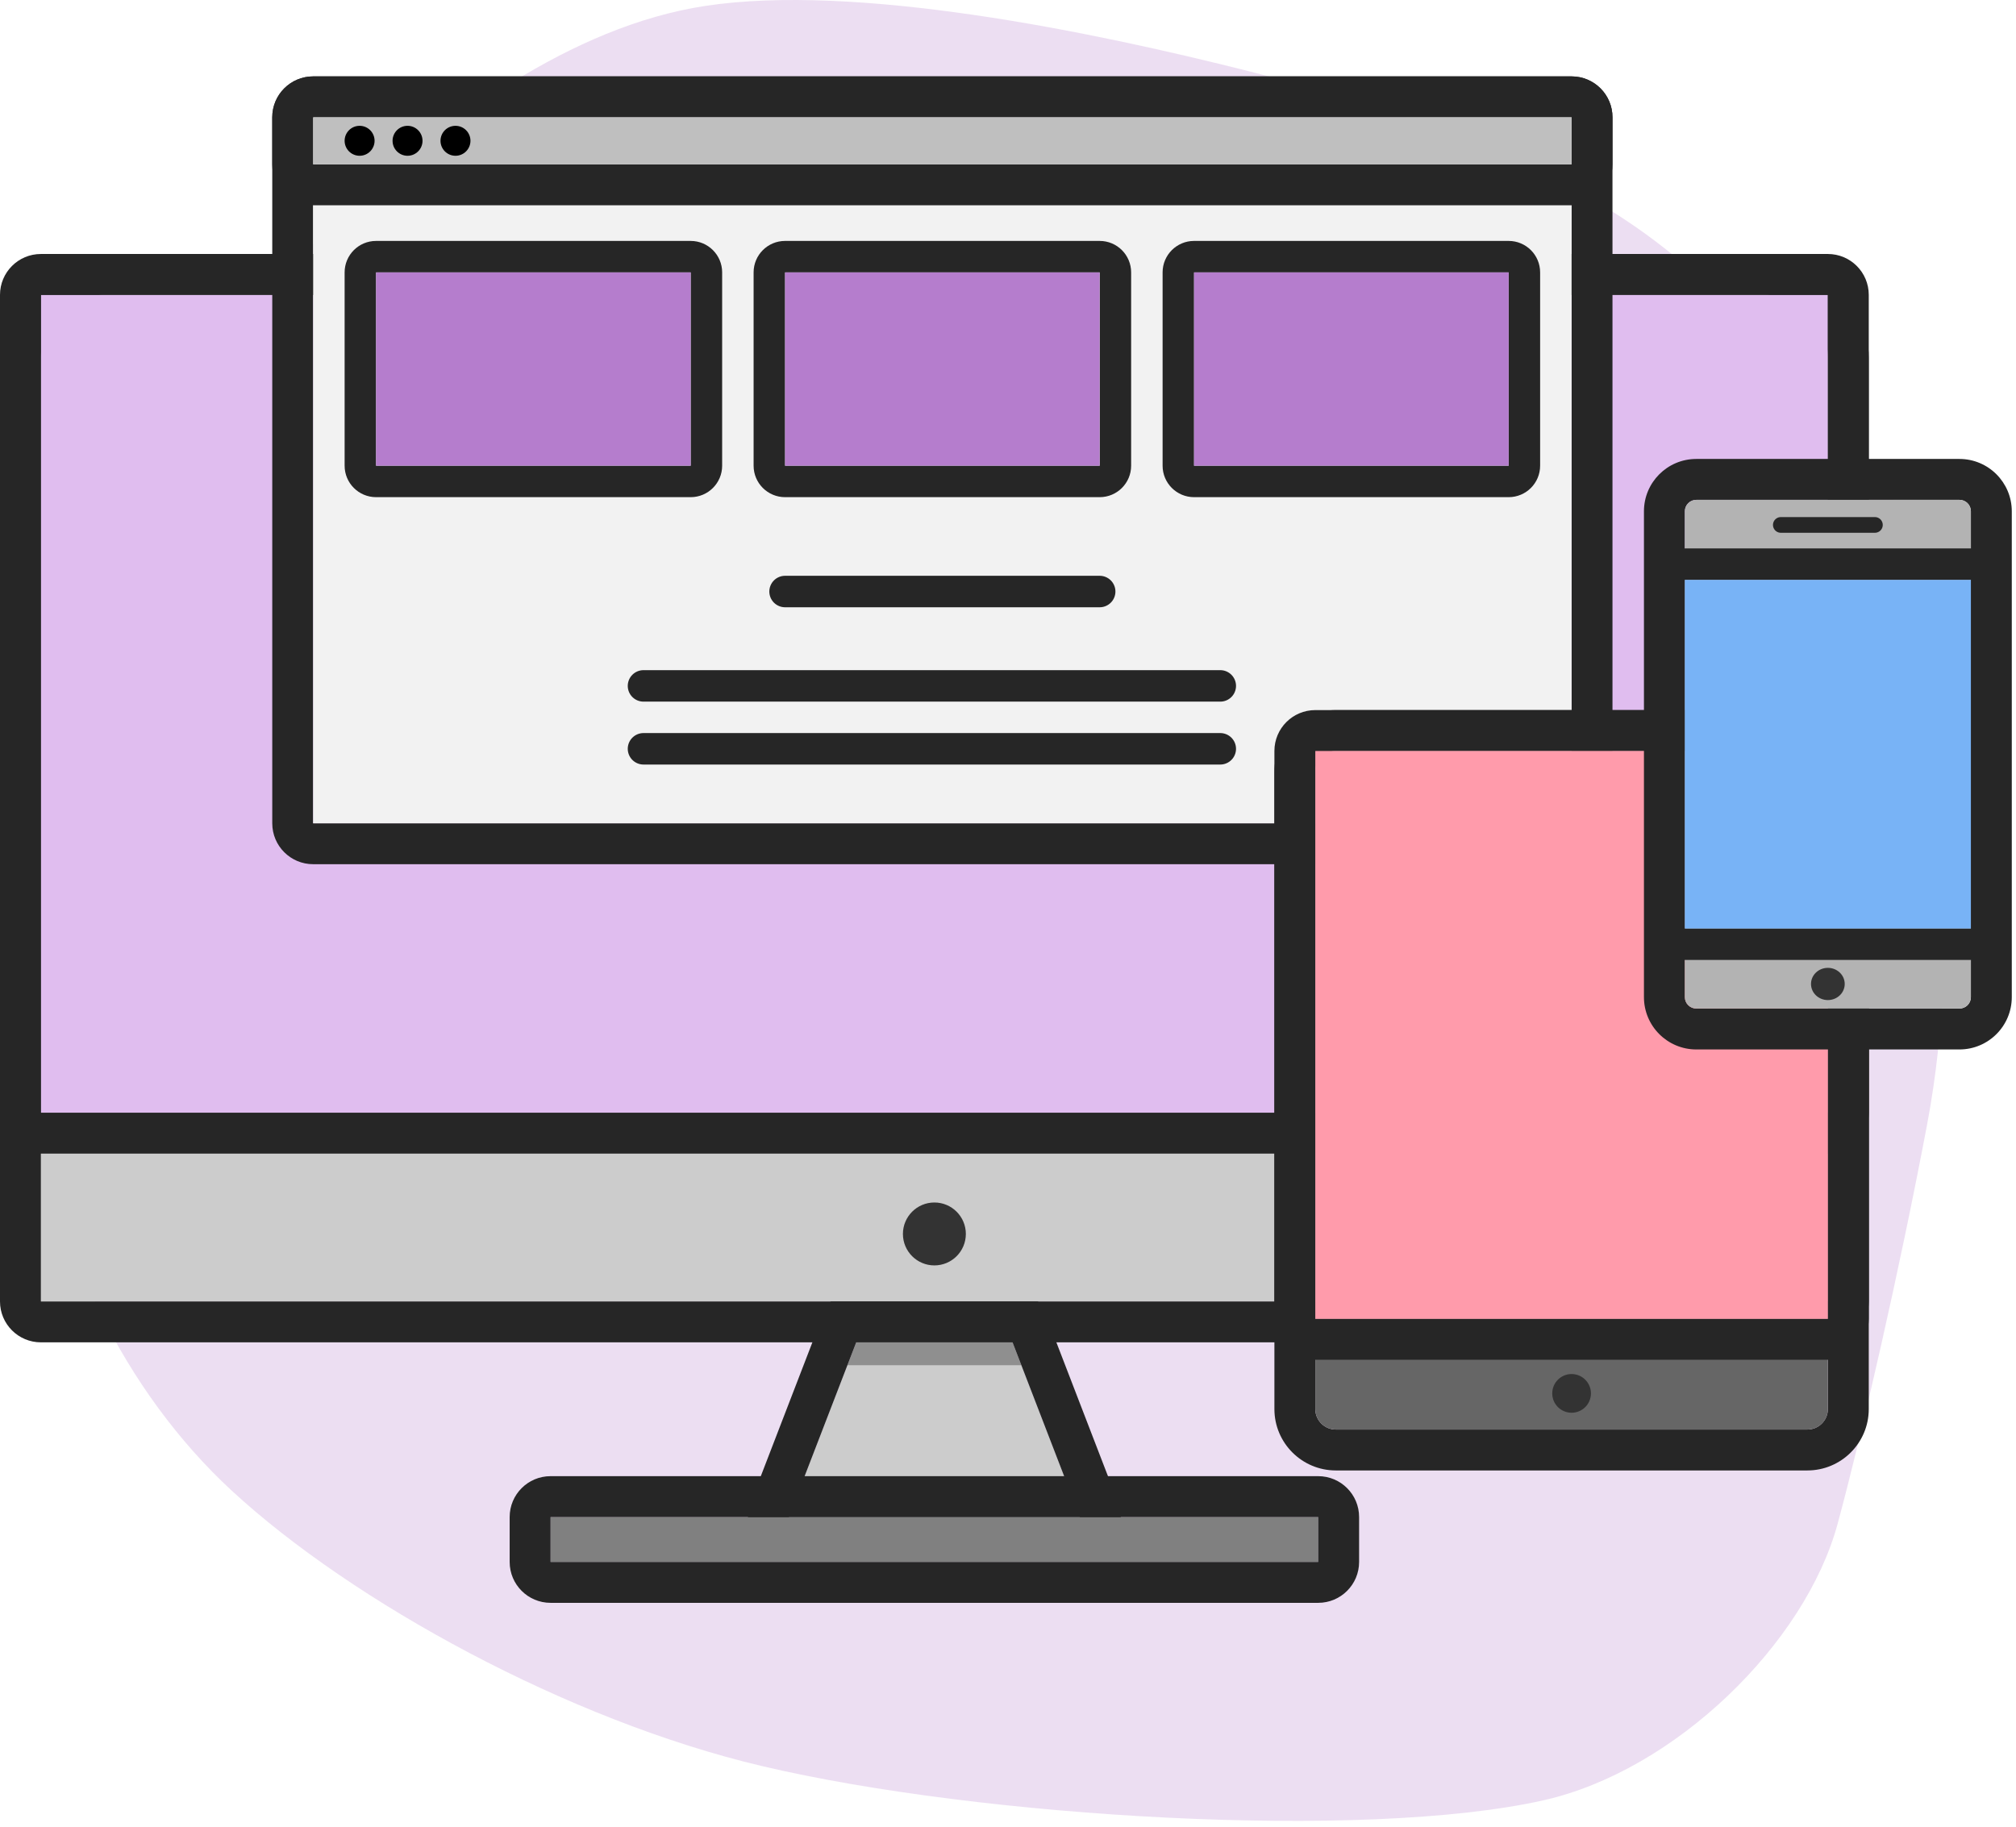
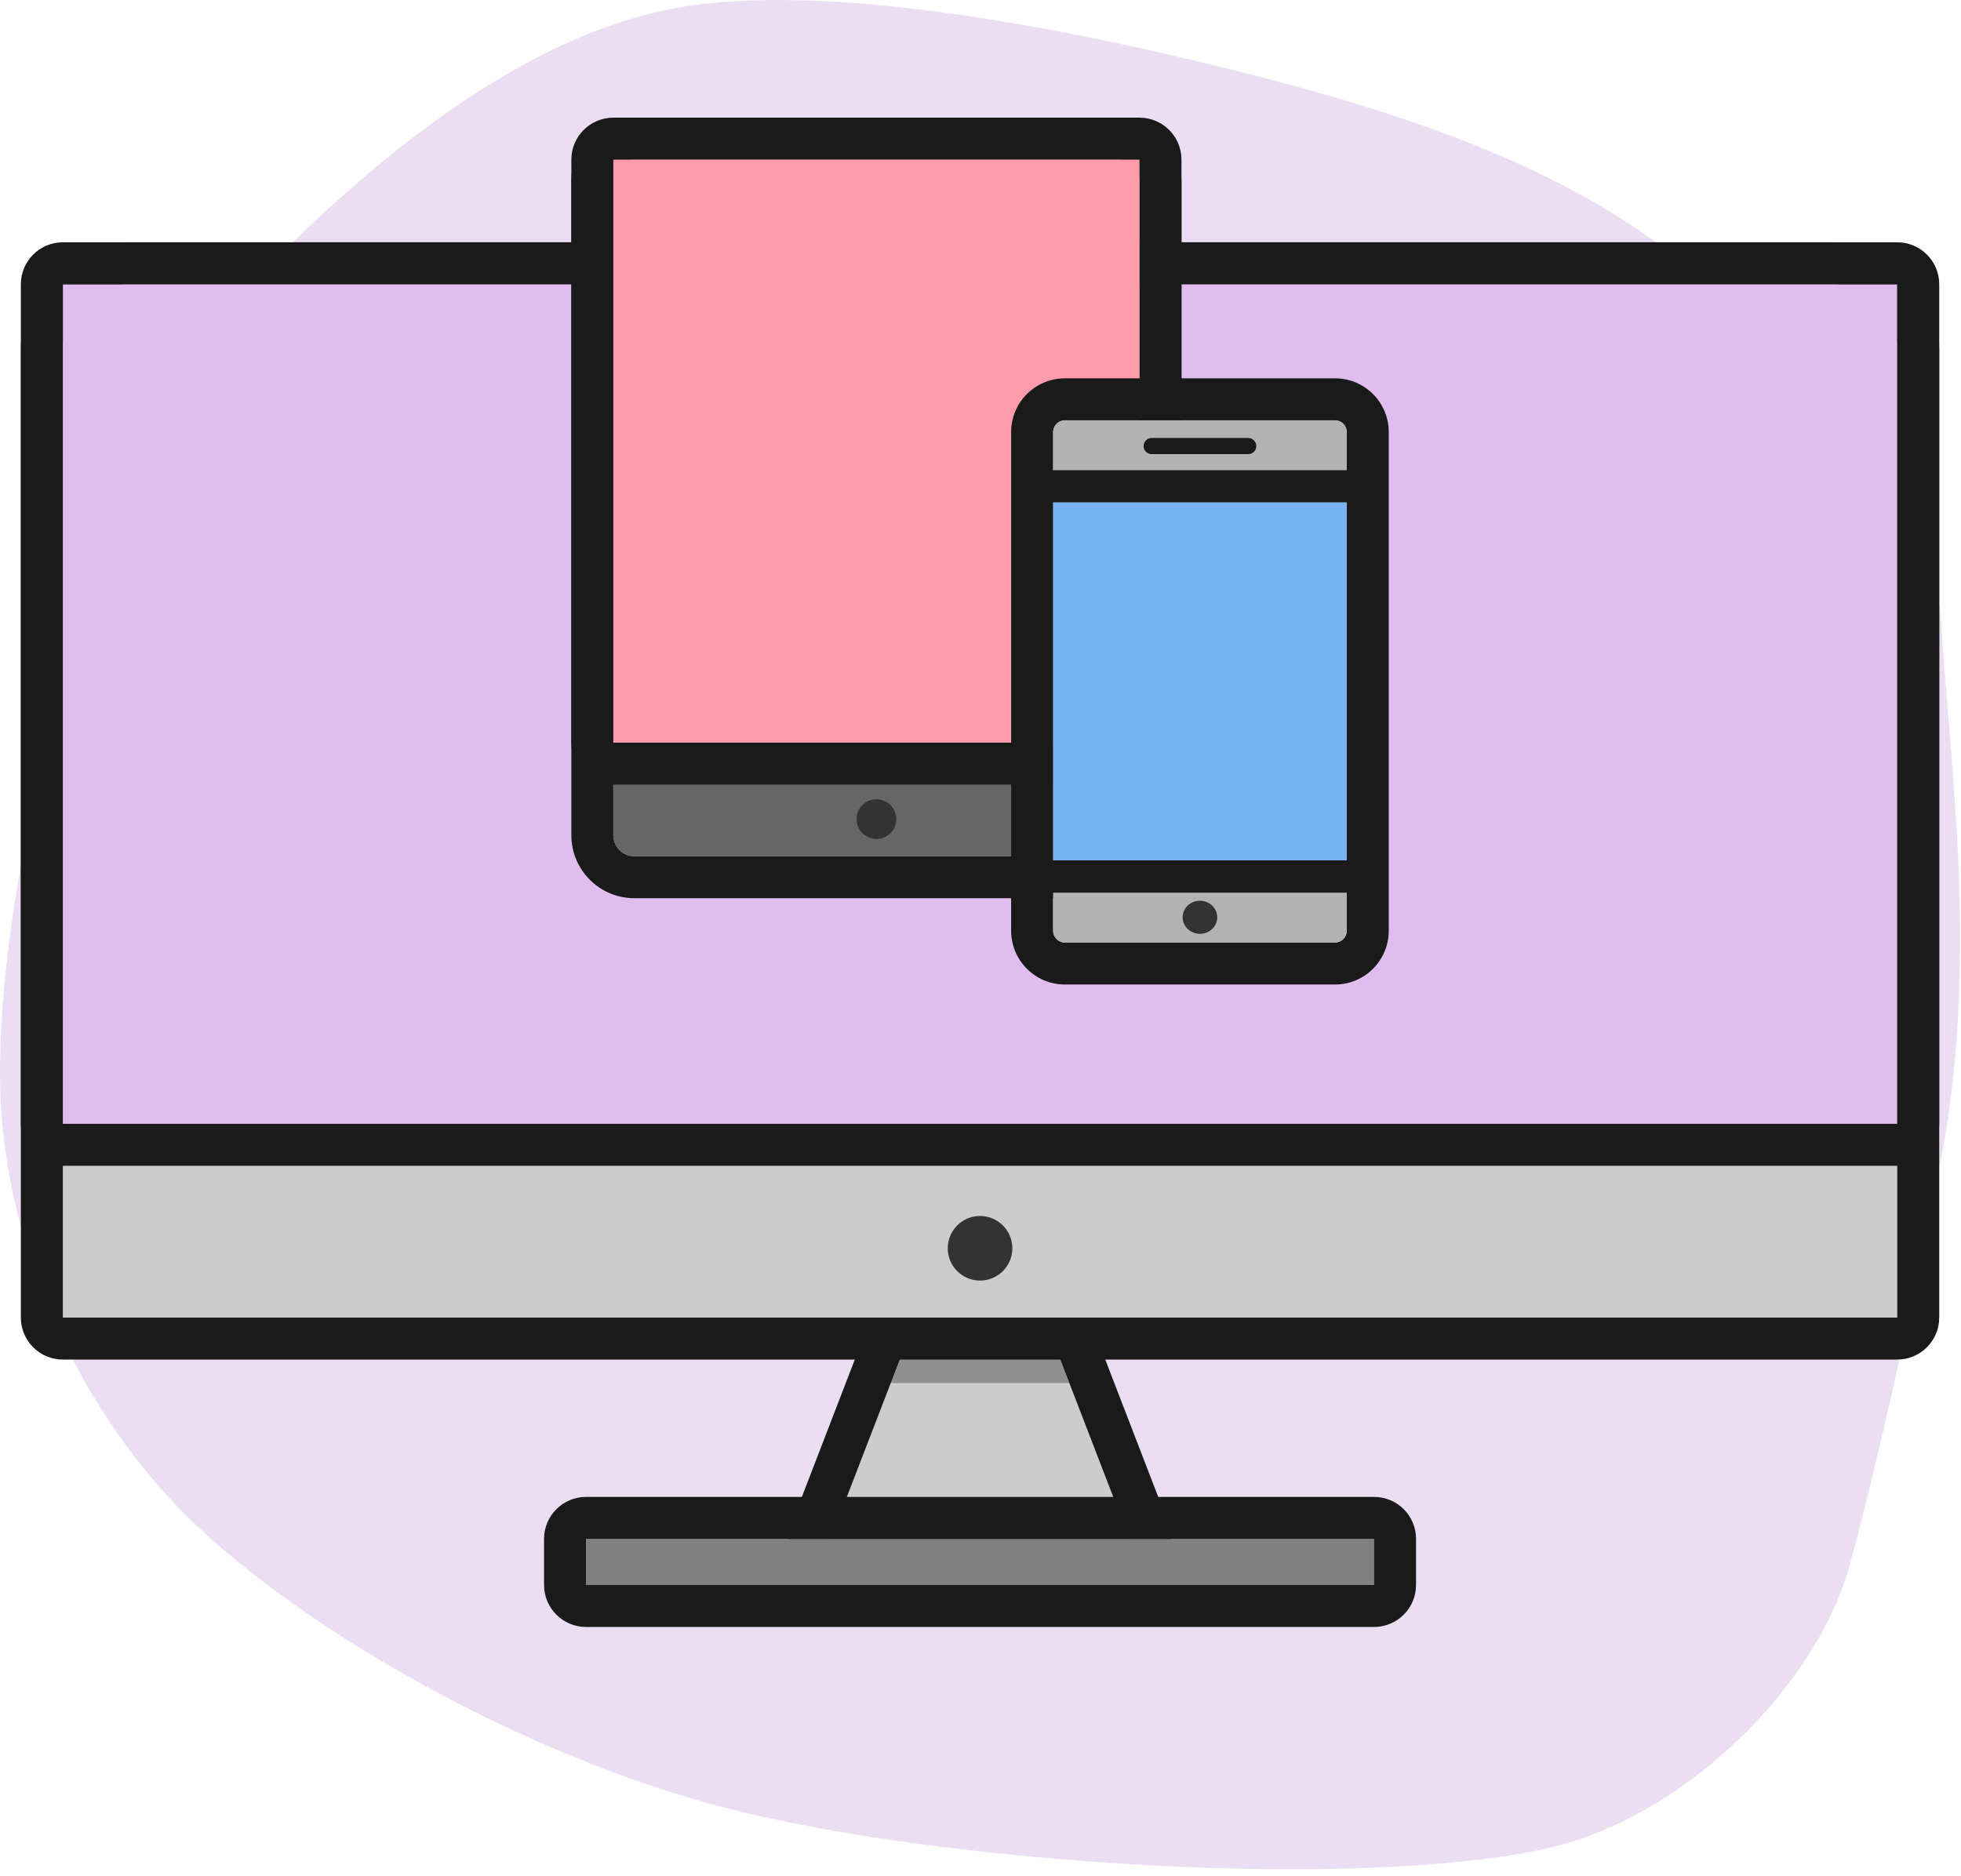
- <svg xmlns="http://www.w3.org/2000/svg" width="100%" height="100%" viewBox="0 0 267 242" version="1.1" xml:space="preserve" style="fill-rule:evenodd;clip-rule:evenodd;stroke-linecap:round;stroke-linejoin:round;stroke-miterlimit:1.5;">
-   <path d="M100.923,233.94c28.959,6.835 79.781,9.881 103.525,4.525c17.39,-3.922 34.643,-20.756 38.939,-36.658c3.144,-11.637 8.121,-33.179 11.841,-52.856c4.909,-25.962 0.732,-52.921 -0.063,-68.334c-0.884,-17.151 -19.615,-35.75 -34.557,-47.609c-14.942,-11.859 -35.736,-18.638 -55.096,-23.544c-21.198,-5.371 -52.231,-11.701 -72.091,-8.683c-17.849,2.712 -34.536,15.28 -47.071,26.79c-12.467,11.449 -22.534,26.298 -28.137,42.27c-6.888,19.639 -15.274,54.29 -13.194,75.559c1.883,19.256 11.457,38.933 25.673,52.057c15.984,14.757 44.556,30.424 70.231,36.483Z" style="fill:#b57dcd;fill-opacity:0.25;" />
+ <svg xmlns="http://www.w3.org/2000/svg" width="100%" height="100%" viewBox="0 0 253 242" version="1.1" xml:space="preserve" style="fill-rule:evenodd;clip-rule:evenodd;stroke-linecap:round;stroke-linejoin:round;stroke-miterlimit:1.5;">
+   <path d="M96.227,233.94c28.959,6.835 79.781,9.881 103.525,4.525c17.389,-3.922 34.643,-20.756 38.939,-36.658c3.143,-11.637 8.121,-33.179 11.841,-52.856c4.908,-25.962 0.731,-52.921 -0.063,-68.334c-0.885,-17.151 -19.615,-35.75 -34.557,-47.609c-14.943,-11.859 -35.737,-18.638 -55.097,-23.544c-21.198,-5.371 -52.23,-11.701 -72.091,-8.683c-17.848,2.712 -34.535,15.28 -47.07,26.79c-12.467,11.449 -22.535,26.298 -28.137,42.27c-6.889,19.639 -15.274,54.29 -13.194,75.559c1.883,19.256 11.457,38.933 25.673,52.057c15.984,14.757 44.556,30.424 70.231,36.483Z" style="fill:#b57dcd;fill-opacity:0.25;" />
  <g id="Responsive">
    <g id="Monitor">
-       <path d="M143.021,200.952l-38.542,0l9.636,-25l19.27,0l9.636,25Z" style="fill:#ccc;" />
+       <path d="M145.712,198.573l-38.542,0l9.636,-25l19.271,0l9.635,25Z" style="fill:#ccc;" />
      <clipPath id="_clip1">
-         <path d="M143.021,200.952l-38.542,0l9.636,-25l19.27,0l9.636,25Z" />
+         <path d="M145.712,198.573l-38.542,0l9.636,-25l19.271,0l9.635,25Z" />
      </clipPath>
      <g clip-path="url(#_clip1)">
-         <rect x="95.924" y="175.952" width="52.693" height="4.892" style="fill-opacity:0.3;" />
+         <rect x="98.615" y="173.573" width="52.693" height="4.892" style="fill-opacity:0.3;" />
      </g>
-       <path d="M143.021,206.369c1.785,0 3.456,-0.88 4.466,-2.352c1.01,-1.472 1.23,-3.347 0.588,-5.013l-9.635,-25c-0.806,-2.09 -2.815,-3.468 -5.055,-3.468l-19.27,0c-2.24,0 -4.249,1.378 -5.055,3.468l-9.635,25c-0.642,1.666 -0.422,3.541 0.588,5.013c1.01,1.472 2.681,2.352 4.466,2.352l38.542,0Zm0,-5.417l-38.542,0l9.636,-25l19.27,0l9.636,25Z" style="fill:#262626;" />
-       <path d="M242.083,47.394c0,-2.211 -0.878,-4.33 -2.44,-5.893c-1.563,-1.563 -3.683,-2.441 -5.893,-2.441c-36.655,0 -183.345,0 -220,0c-2.21,0 -4.33,0.878 -5.893,2.441c-1.562,1.563 -2.44,3.682 -2.44,5.893c0,29.181 0,125 0,125l236.666,0l0,-125Z" style="fill:#ccc;" />
-       <path d="M247.5,47.394c0,-3.647 -1.449,-7.145 -4.027,-9.723c-2.579,-2.579 -6.076,-4.027 -9.723,-4.027c-36.655,0 -183.345,0 -220,0c-3.647,0 -7.144,1.448 -9.723,4.027c-2.578,2.578 -4.027,6.076 -4.027,9.723c0,29.181 0,125 0,125c0,2.991 2.425,5.416 5.417,5.416l236.666,0c2.992,0 5.417,-2.425 5.417,-5.416l0,-125Zm-5.417,0c0,-2.211 -0.878,-4.33 -2.44,-5.893c-1.563,-1.563 -3.683,-2.441 -5.893,-2.441c-36.655,0 -183.345,0 -220,0c-2.21,0 -4.33,0.878 -5.893,2.441c-1.562,1.563 -2.44,3.682 -2.44,5.893c0,29.181 0,125 0,125l236.666,0l0,-125Z" style="fill:#262626;" />
-       <rect x="72.917" y="200.952" width="101.667" height="5.946" style="fill:#808080;" />
-       <path d="M180,200.952c0,-2.991 -2.425,-5.416 -5.417,-5.416l-101.666,0c-2.992,0 -5.417,2.425 -5.417,5.416l0,5.946c0,2.992 2.425,5.417 5.417,5.417l101.666,0c2.992,0 5.417,-2.425 5.417,-5.417l0,-5.946Zm-5.417,0l-101.666,0l0,5.946l101.666,0l0,-5.946Z" style="fill:#262626;" />
-       <rect x="5.417" y="39.06" width="236.667" height="108.333" style="fill:#e0bdef;" />
-       <path d="M247.5,39.06c0,-2.991 -2.425,-5.416 -5.417,-5.416l-236.666,0c-2.992,0 -5.417,2.425 -5.417,5.416l0,108.334c0,2.991 2.425,5.416 5.417,5.416l236.666,0c2.992,0 5.417,-2.425 5.417,-5.416l0,-108.334Zm-5.417,0l-236.666,0l0,108.334l236.666,0l0,-108.334Z" style="fill:#262626;" />
-       <circle cx="123.75" cy="163.452" r="4.167" style="fill:#333;" />
-     </g>
-     <g id="Window">
-       <path d="M213.558,15.536c0,-2.992 -2.425,-5.417 -5.416,-5.417l-166.667,0c-2.992,0 -5.417,2.425 -5.417,5.417l0,93.521c0,2.991 2.425,5.417 5.417,5.417l166.667,0c2.991,0 5.416,-2.426 5.416,-5.417l0,-93.521Zm-5.416,0l-166.667,0l0,93.521l166.667,0l0,-93.521Z" style="fill:#262626;" />
-       <rect x="41.475" y="15.536" width="166.667" height="93.521" style="fill:#f2f2f2;" />
-       <g>
-         <path d="M103.975,78.355l41.667,0" style="fill:none;stroke:#262626;stroke-width:4.17px;" />
-         <path d="M85.225,90.855l76.389,0" style="fill:none;stroke:#262626;stroke-width:4.17px;" />
-         <path d="M85.225,99.188l76.389,0" style="fill:none;stroke:#262626;stroke-width:4.17px;" />
-       </g>
-       <g>
-         <path d="M95.642,36.081c0,-2.302 -1.866,-4.167 -4.167,-4.167l-41.667,0c-2.301,0 -4.166,1.865 -4.166,4.167l0,25.607c0,2.302 1.865,4.167 4.166,4.167l41.667,0c2.301,0 4.167,-1.865 4.167,-4.167l0,-25.607Zm-4.167,0l-41.667,0l0,25.607l41.667,0l0,-25.607Z" style="fill:#262626;" />
-         <rect x="49.808" y="36.081" width="41.667" height="25.608" style="fill:#b57dcd;" />
-         <path d="M149.808,36.081c0,-2.302 -1.865,-4.167 -4.166,-4.167l-41.667,0c-2.301,0 -4.167,1.865 -4.167,4.167l0,25.607c0,2.302 1.866,4.167 4.167,4.167l41.667,0c2.301,0 4.166,-1.865 4.166,-4.167l0,-25.607Zm-4.166,0l-41.667,0l0,25.607l41.667,0l0,-25.607Z" style="fill:#262626;" />
-         <rect x="103.975" y="36.081" width="41.667" height="25.608" style="fill:#b57dcd;" />
-         <path d="M203.975,36.081c0,-2.302 -1.866,-4.167 -4.167,-4.167l-41.666,0c-2.302,0 -4.167,1.865 -4.167,4.167l0,25.607c0,2.302 1.865,4.167 4.167,4.167l41.666,0c2.301,0 4.167,-1.865 4.167,-4.167l0,-25.607Zm-4.167,0l-41.666,0l0,25.607l41.666,0l0,-25.607Z" style="fill:#262626;" />
-         <rect x="158.142" y="36.081" width="41.667" height="25.608" style="fill:#b57dcd;" />
-       </g>
-       <path d="M213.558,15.536c0,-2.992 -2.425,-5.417 -5.416,-5.417l-166.667,0c-2.992,0 -5.417,2.425 -5.417,5.417l0,6.235c0,2.991 2.425,5.417 5.417,5.417l166.667,0c2.991,0 5.416,-2.426 5.416,-5.417l0,-6.235Zm-5.416,0l-166.667,0l0,6.235l166.667,0l0,-6.235Z" style="fill:#262626;" />
-       <rect x="41.475" y="15.536" width="166.667" height="6.235" style="fill:#bfbfbf;" />
-       <g>
-         <circle cx="47.626" cy="18.65" r="1.984" />
-         <circle cx="53.975" cy="18.65" r="1.984" />
-         <circle cx="60.324" cy="18.65" r="1.984" />
-       </g>
+       <path d="M145.712,203.989c1.785,0 3.456,-0.879 4.466,-2.351c1.01,-1.472 1.23,-3.348 0.588,-5.013l-9.635,-25c-0.806,-2.09 -2.815,-3.469 -5.054,-3.469l-19.271,0c-2.24,0 -4.249,1.379 -5.055,3.469l-9.635,25c-0.642,1.665 -0.422,3.541 0.588,5.013c1.01,1.472 2.681,2.351 4.466,2.351l38.542,0Zm0,-5.416l-38.542,0l9.636,-25l19.271,0l9.635,25Z" style="fill:#1a1a1a;" />
+       <path d="M244.774,45.014c0,-2.21 -0.878,-4.33 -2.44,-5.893c-1.563,-1.563 -3.683,-2.441 -5.893,-2.44c-36.654,0 -183.345,0 -220,0c-2.21,-0.001 -4.33,0.877 -5.892,2.44c-1.563,1.563 -2.441,3.683 -2.441,5.893c0,29.181 0,125 0,125l236.666,0l0,-125Z" style="fill:#ccc;" />
+       <path d="M250.191,45.014c0,-3.647 -1.449,-7.144 -4.027,-9.723c-2.579,-2.579 -6.076,-4.027 -9.723,-4.027c-36.654,0 -183.345,0 -220,0c-3.647,0 -7.144,1.448 -9.723,4.027c-2.578,2.579 -4.027,6.076 -4.027,9.723c0,29.181 0,125 0,125c0,2.991 2.425,5.417 5.417,5.417l236.666,0c2.992,0 5.417,-2.426 5.417,-5.417l0,-125Zm-5.417,0c0,-2.21 -0.878,-4.33 -2.44,-5.893c-1.563,-1.563 -3.683,-2.441 -5.893,-2.44c-36.654,0 -183.345,0 -220,0c-2.21,-0.001 -4.33,0.877 -5.892,2.44c-1.563,1.563 -2.441,3.683 -2.441,5.893c0,29.181 0,125 0,125l236.666,0l0,-125Z" style="fill:#1a1a1a;" />
+       <rect x="75.608" y="198.573" width="101.667" height="5.946" style="fill:#808080;" />
+       <path d="M182.691,198.573c0,-2.992 -2.425,-5.417 -5.417,-5.417l-101.666,0c-2.992,0 -5.417,2.425 -5.417,5.417l0,5.946c0,2.991 2.425,5.416 5.417,5.416l101.666,0c2.992,0 5.417,-2.425 5.417,-5.416l0,-5.946Zm-5.417,0l-101.666,0l0,5.946l101.666,0l0,-5.946Z" style="fill:#1a1a1a;" />
+       <rect x="8.108" y="36.681" width="236.667" height="108.333" style="fill:#e0bdef;" />
+       <path d="M250.191,36.681c0,-2.992 -2.425,-5.417 -5.417,-5.417l-236.666,0c-2.992,0 -5.417,2.425 -5.417,5.417l0,108.333c0,2.991 2.425,5.417 5.417,5.417l236.666,0c2.992,0 5.417,-2.426 5.417,-5.417l0,-108.333Zm-5.417,0l-236.666,0l0,108.333l236.666,0l0,-108.333Z" style="fill:#1a1a1a;" />
+       <circle cx="126.441" cy="161.073" r="4.167" style="fill:#333;" />
    </g>
    <g id="Tablet">
-       <path d="M247.5,102.192c0,-4.488 -3.644,-8.132 -8.132,-8.132c0,0 -62.453,0 -62.453,0c-4.488,0 -8.132,3.644 -8.132,8.132l0,84.455c0,4.488 3.644,8.132 8.132,8.132l62.453,0c4.488,0 8.132,-3.644 8.132,-8.132c0,0 0,-84.455 0,-84.455Zm-5.417,0c0,-1.498 -1.216,-2.715 -2.715,-2.715l-62.453,0c-1.499,0 -2.715,1.217 -2.715,2.715l0,84.455c0,1.498 1.216,2.715 2.715,2.715l62.453,0c1.499,0 2.715,-1.217 2.715,-2.715l0,-84.455Z" style="fill:#262626;" />
-       <path d="M242.083,102.192c0,-1.498 -1.216,-2.715 -2.715,-2.715l-62.453,0c-1.499,0 -2.715,1.217 -2.715,2.715l0,84.455c0,1.498 1.216,2.715 2.715,2.715l62.453,0c1.499,0 2.715,-1.217 2.715,-2.715l0,-84.455Z" style="fill:#666;" />
-       <circle cx="208.142" cy="184.572" r="2.563" style="fill:#333;" />
-       <path d="M247.5,99.477c0,-2.992 -2.425,-5.417 -5.417,-5.417l-67.883,0c-2.992,0 -5.417,2.425 -5.417,5.417l0,75.223c0,2.991 2.425,5.416 5.417,5.416l67.883,0c2.992,0 5.417,-2.425 5.417,-5.416l0,-75.223Zm-5.417,0l-67.883,0l0,75.223l67.883,0l0,-75.223Z" style="fill:#262626;" />
-       <rect x="174.2" y="99.477" width="67.884" height="75.223" style="fill:#ff9bab;" />
+       <path d="M152.429,23.315c0,-4.488 -3.643,-8.132 -8.132,-8.132l-62.452,0c-4.489,0 -8.132,3.644 -8.132,8.132l0,84.454c0,4.489 3.643,8.132 8.132,8.132l62.452,0c4.489,0 8.132,-3.643 8.132,-8.132c0,0 0,-84.454 0,-84.454Zm-5.416,0c0,-1.499 -1.217,-2.715 -2.716,-2.715l-62.452,0c-1.499,0 -2.716,1.216 -2.716,2.715l0,84.454c0,1.499 1.217,2.716 2.716,2.716l62.452,0c1.499,0 2.716,-1.217 2.716,-2.716l0,-84.454Z" style="fill:#1a1a1a;" />
+       <path d="M147.013,23.315c0,-1.499 -1.217,-2.715 -2.716,-2.715l-62.452,0c-1.499,0 -2.716,1.216 -2.716,2.715l0,84.454c0,1.499 1.217,2.716 2.716,2.716l62.452,0c1.499,0 2.716,-1.217 2.716,-2.716l0,-84.454Z" style="fill:#666;" />
+       <circle cx="113.071" cy="105.695" r="2.563" style="fill:#333;" />
+       <path d="M152.429,20.6c0,-2.992 -2.425,-5.417 -5.416,-5.417l-67.884,0c-2.991,0 -5.416,2.425 -5.416,5.417l0,75.222c0,2.992 2.425,5.417 5.416,5.417l67.884,0c2.991,0 5.416,-2.425 5.416,-5.417l0,-75.222Zm-5.416,0l-67.884,0l0,75.222l67.884,0l0,-75.222Z" style="fill:#1a1a1a;" />
+       <rect x="79.129" y="20.6" width="67.884" height="75.223" style="fill:#ff9bab;" />
    </g>
    <g id="Phone">
-       <path d="M266.442,67.726c0,-3.826 -3.106,-6.932 -6.932,-6.932l-34.853,0c-3.826,0 -6.932,3.106 -6.932,6.932l0,64.355c0,3.826 3.106,6.932 6.932,6.932c0,0 34.853,0 34.853,0c3.826,0 6.932,-3.106 6.932,-6.932l0,-64.355Zm-5.417,0c0,-0.836 -0.679,-1.515 -1.515,-1.515l-34.853,0c-0.836,0 -1.515,0.679 -1.515,1.515l0,64.355c0,0.836 0.679,1.515 1.515,1.515l34.853,0c0.836,0 1.515,-0.679 1.515,-1.515l0,-64.355Z" style="fill:#262626;" />
-       <path d="M261.025,67.726c0,-0.836 -0.679,-1.515 -1.515,-1.515l-34.853,0c-0.836,0 -1.515,0.679 -1.515,1.515l0,64.355c0,0.836 0.679,1.515 1.515,1.515l34.853,0c0.836,0 1.515,-0.679 1.515,-1.515l0,-64.355Z" style="fill:#b3b3b3;" />
-       <ellipse cx="242.083" cy="130.338" rx="2.233" ry="2.134" style="fill:#333;" />
-       <path d="M265.192,76.814c0,-2.301 -1.866,-4.166 -4.167,-4.166l-37.883,0c-2.302,0 -4.167,1.865 -4.167,4.166l0,46.179c0,2.301 1.865,4.166 4.167,4.166l37.883,0c2.301,0 4.167,-1.865 4.167,-4.166l0,-46.179Zm-4.167,0l-37.883,0l0,46.179l37.883,0l0,-46.179Z" style="fill:#262626;" />
-       <rect x="223.142" y="76.814" width="37.884" height="46.178" style="fill:#78b3f6;" />
-       <path d="M235.854,69.533l12.459,0" style="fill:none;stroke:#262626;stroke-width:2.08px;" />
+       <path d="M179.17,55.75c0,-3.826 -3.106,-6.932 -6.932,-6.932l-34.853,0c-3.826,0 -6.932,3.106 -6.932,6.932c0,0 0,64.354 0,64.354c0,3.826 3.106,6.932 6.932,6.932c0,0 34.853,0 34.853,0c3.826,0 6.932,-3.106 6.932,-6.932c0,0 0,-64.354 0,-64.354Zm-5.417,0c0,-0.836 -0.679,-1.515 -1.515,-1.515l-34.853,0c-0.837,0 -1.516,0.679 -1.516,1.515l0,64.354c0,0.837 0.679,1.516 1.516,1.516l34.853,0c0.836,0 1.515,-0.679 1.515,-1.516l0,-64.354Z" style="fill:#1a1a1a;" />
+       <path d="M173.753,55.75c0,-0.836 -0.679,-1.515 -1.515,-1.515l-34.853,0c-0.837,0 -1.516,0.679 -1.516,1.515l0,64.354c0,0.837 0.679,1.516 1.516,1.516l34.853,0c0.836,0 1.515,-0.679 1.515,-1.516l0,-64.354Z" style="fill:#b3b3b3;" />
+       <ellipse cx="154.811" cy="118.362" rx="2.233" ry="2.134" style="fill:#333;" />
+       <path d="M177.92,64.838c0,-2.301 -1.866,-4.167 -4.167,-4.167l-37.884,0c-2.301,0 -4.166,1.866 -4.166,4.167l0,46.178c0,2.302 1.865,4.167 4.166,4.167l37.884,0c2.301,0 4.167,-1.865 4.167,-4.167l0,-46.178Zm-4.167,0l-37.884,0l0,46.178l37.884,0l0,-46.178Z" style="fill:#1a1a1a;" />
+       <rect x="135.869" y="64.838" width="37.884" height="46.178" style="fill:#78b3f6;" />
+       <path d="M148.582,57.557l12.459,0" style="fill:none;stroke:#1a1a1a;stroke-width:2.08px;" />
    </g>
  </g>
</svg>
